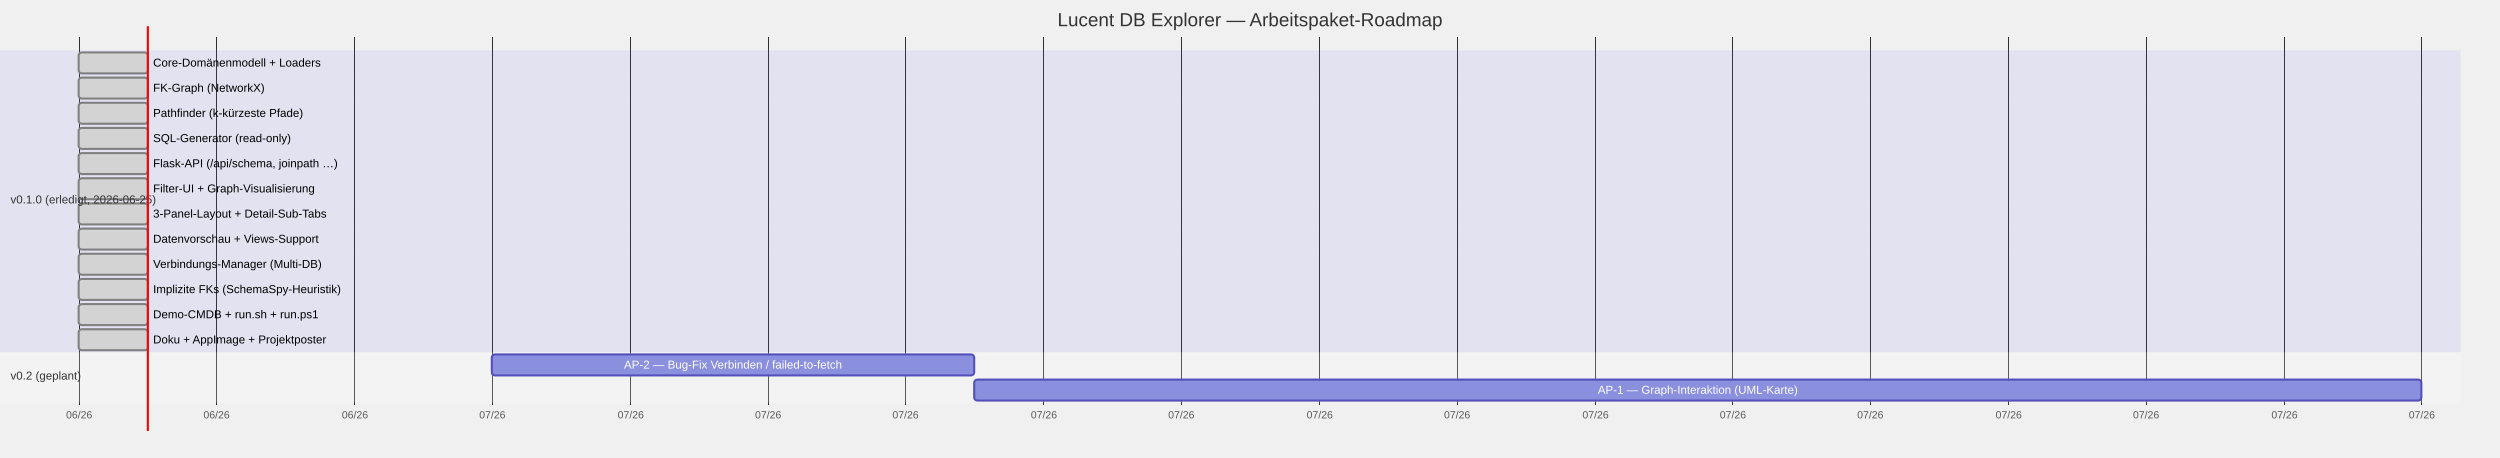
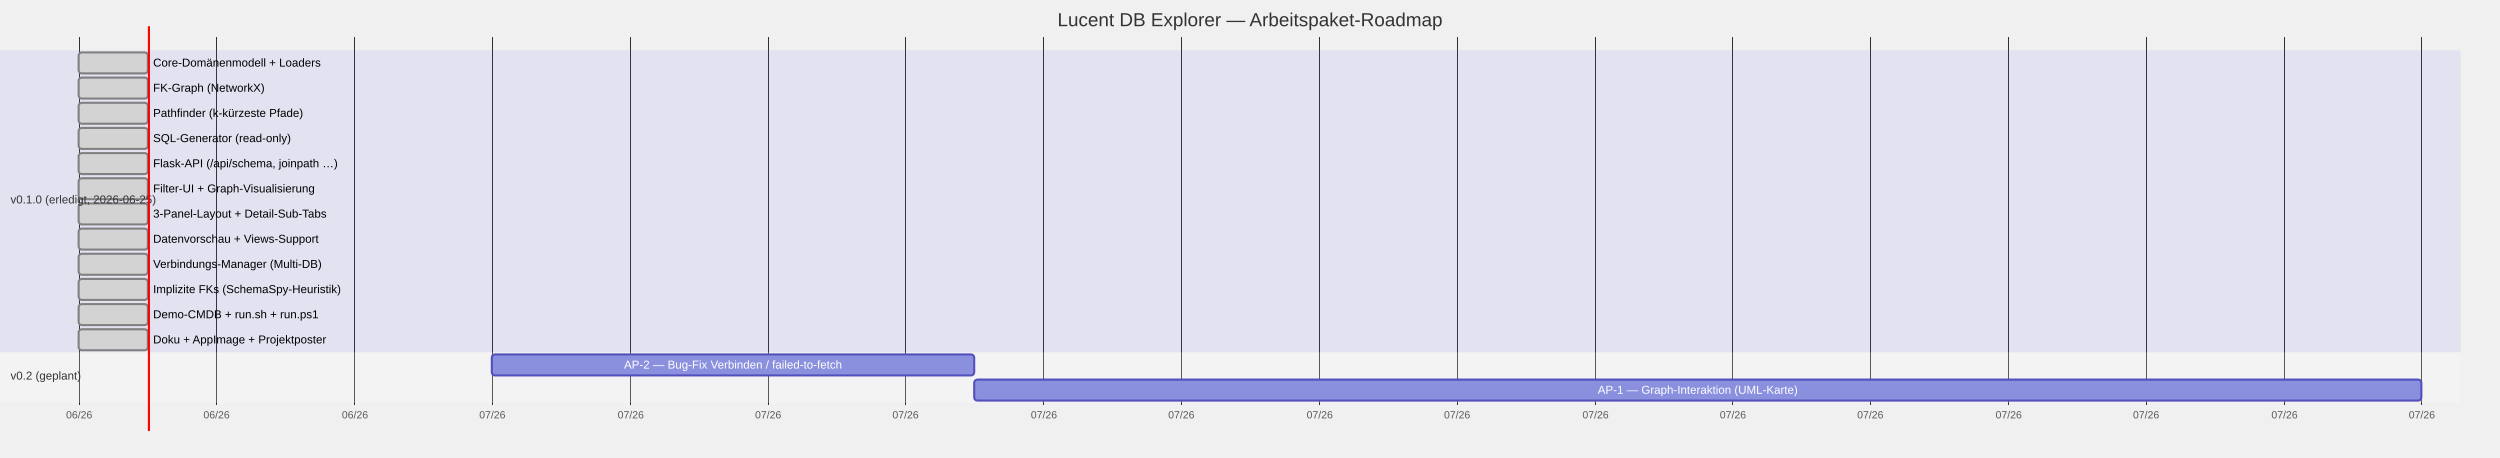
<svg xmlns="http://www.w3.org/2000/svg" id="my-svg" width="2384" viewBox="0 0 2384 436" style="max-width: 2384px; background-color: transparent;" role="graphics-document document" aria-roledescription="gantt">
  <style>#my-svg{font-family:"trebuchet ms",verdana,arial,sans-serif;font-size:16px;fill:#333;}@keyframes edge-animation-frame{from{stroke-dashoffset:0;}}@keyframes dash{to{stroke-dashoffset:0;}}#my-svg .edge-animation-slow{stroke-dasharray:9,5!important;stroke-dashoffset:900;animation:dash 50s linear infinite;stroke-linecap:round;}#my-svg .edge-animation-fast{stroke-dasharray:9,5!important;stroke-dashoffset:900;animation:dash 20s linear infinite;stroke-linecap:round;}#my-svg .error-icon{fill:#552222;}#my-svg .error-text{fill:#552222;stroke:#552222;}#my-svg .edge-thickness-normal{stroke-width:1px;}#my-svg .edge-thickness-thick{stroke-width:3.5px;}#my-svg .edge-pattern-solid{stroke-dasharray:0;}#my-svg .edge-thickness-invisible{stroke-width:0;fill:none;}#my-svg .edge-pattern-dashed{stroke-dasharray:3;}#my-svg .edge-pattern-dotted{stroke-dasharray:2;}#my-svg .marker{fill:#333333;stroke:#333333;}#my-svg .marker.cross{stroke:#333333;}#my-svg svg{font-family:"trebuchet ms",verdana,arial,sans-serif;font-size:16px;}#my-svg p{margin:0;}#my-svg .mermaid-main-font{font-family:"trebuchet ms",verdana,arial,sans-serif;}#my-svg .exclude-range{fill:#eeeeee;}#my-svg .section{stroke:none;opacity:0.2;}#my-svg .section0{fill:rgba(102, 102, 255, 0.49);}#my-svg .section2{fill:#fff400;}#my-svg .section1,#my-svg .section3{fill:white;opacity:0.2;}#my-svg .sectionTitle0{fill:#333;}#my-svg .sectionTitle1{fill:#333;}#my-svg .sectionTitle2{fill:#333;}#my-svg .sectionTitle3{fill:#333;}#my-svg .sectionTitle{text-anchor:start;font-family:"trebuchet ms",verdana,arial,sans-serif;}#my-svg .grid .tick{stroke:lightgrey;opacity:0.8;shape-rendering:crispEdges;}#my-svg .grid .tick text{font-family:"trebuchet ms",verdana,arial,sans-serif;fill:#333;}#my-svg .grid path{stroke-width:0;}#my-svg .today{fill:none;stroke:red;stroke-width:2px;}#my-svg .task{stroke-width:2;}#my-svg .taskText{text-anchor:middle;font-family:"trebuchet ms",verdana,arial,sans-serif;}#my-svg .taskTextOutsideRight{fill:black;text-anchor:start;font-family:"trebuchet ms",verdana,arial,sans-serif;}#my-svg .taskTextOutsideLeft{fill:black;text-anchor:end;}#my-svg .task.clickable{cursor:pointer;}#my-svg .taskText.clickable{cursor:pointer;fill:#003163!important;font-weight:bold;}#my-svg .taskTextOutsideLeft.clickable{cursor:pointer;fill:#003163!important;font-weight:bold;}#my-svg .taskTextOutsideRight.clickable{cursor:pointer;fill:#003163!important;font-weight:bold;}#my-svg .taskText0,#my-svg .taskText1,#my-svg .taskText2,#my-svg .taskText3{fill:white;}#my-svg .task0,#my-svg .task1,#my-svg .task2,#my-svg .task3{fill:#8a90dd;stroke:#534fbc;}#my-svg .taskTextOutside0,#my-svg .taskTextOutside2{fill:black;}#my-svg .taskTextOutside1,#my-svg .taskTextOutside3{fill:black;}#my-svg .active0,#my-svg .active1,#my-svg .active2,#my-svg .active3{fill:#bfc7ff;stroke:#534fbc;}#my-svg .activeText0,#my-svg .activeText1,#my-svg .activeText2,#my-svg .activeText3{fill:black!important;}#my-svg .done0,#my-svg .done1,#my-svg .done2,#my-svg .done3{stroke:grey;fill:lightgrey;stroke-width:2;}#my-svg .doneText0,#my-svg .doneText1,#my-svg .doneText2,#my-svg .doneText3{fill:black!important;}#my-svg .doneText0.taskTextOutsideLeft,#my-svg .doneText0.taskTextOutsideRight,#my-svg .doneText1.taskTextOutsideLeft,#my-svg .doneText1.taskTextOutsideRight,#my-svg .doneText2.taskTextOutsideLeft,#my-svg .doneText2.taskTextOutsideRight,#my-svg .doneText3.taskTextOutsideLeft,#my-svg .doneText3.taskTextOutsideRight{fill:black!important;}#my-svg .crit0,#my-svg .crit1,#my-svg .crit2,#my-svg .crit3{stroke:#ff8888;fill:red;stroke-width:2;}#my-svg .activeCrit0,#my-svg .activeCrit1,#my-svg .activeCrit2,#my-svg .activeCrit3{stroke:#ff8888;fill:#bfc7ff;stroke-width:2;}#my-svg .doneCrit0,#my-svg .doneCrit1,#my-svg .doneCrit2,#my-svg .doneCrit3{stroke:#ff8888;fill:lightgrey;stroke-width:2;cursor:pointer;shape-rendering:crispEdges;}#my-svg .milestone{transform:rotate(45deg) scale(0.8,0.8);}#my-svg .milestoneText{font-style:italic;}#my-svg .doneCritText0,#my-svg .doneCritText1,#my-svg .doneCritText2,#my-svg .doneCritText3{fill:black!important;}#my-svg .doneCritText0.taskTextOutsideLeft,#my-svg .doneCritText0.taskTextOutsideRight,#my-svg .doneCritText1.taskTextOutsideLeft,#my-svg .doneCritText1.taskTextOutsideRight,#my-svg .doneCritText2.taskTextOutsideLeft,#my-svg .doneCritText2.taskTextOutsideRight,#my-svg .doneCritText3.taskTextOutsideLeft,#my-svg .doneCritText3.taskTextOutsideRight{fill:black!important;}#my-svg .vert{stroke:navy;}#my-svg .vertText{font-size:15px;text-anchor:middle;fill:navy!important;}#my-svg .activeCritText0,#my-svg .activeCritText1,#my-svg .activeCritText2,#my-svg .activeCritText3{fill:black!important;}#my-svg .titleText{text-anchor:middle;font-size:18px;fill:#333;font-family:"trebuchet ms",verdana,arial,sans-serif;}#my-svg .node .neo-node{stroke:#9370DB;}#my-svg [data-look="neo"].node rect,#my-svg [data-look="neo"].cluster rect,#my-svg [data-look="neo"].node polygon{stroke:#9370DB;filter:drop-shadow(1px 2px 2px rgba(185, 185, 185, 1));}#my-svg [data-look="neo"].node path{stroke:#9370DB;stroke-width:1px;}#my-svg [data-look="neo"].node .outer-path{filter:drop-shadow(1px 2px 2px rgba(185, 185, 185, 1));}#my-svg [data-look="neo"].node .neo-line path{stroke:#9370DB;filter:none;}#my-svg [data-look="neo"].node circle{stroke:#9370DB;filter:drop-shadow(1px 2px 2px rgba(185, 185, 185, 1));}#my-svg [data-look="neo"].node circle .state-start{fill:#000000;}#my-svg [data-look="neo"].icon-shape .icon{fill:#9370DB;filter:drop-shadow(1px 2px 2px rgba(185, 185, 185, 1));}#my-svg [data-look="neo"].icon-shape .icon-neo path{stroke:#9370DB;filter:drop-shadow(1px 2px 2px rgba(185, 185, 185, 1));}#my-svg :root{--mermaid-font-family:"trebuchet ms",verdana,arial,sans-serif;}</style>
  <g />
  <g class="grid" transform="translate(75, 386)" fill="none" font-size="10" font-family="sans-serif" text-anchor="middle">
    <path class="domain" stroke="currentColor" d="M0.5,-351V0.5H2234.5V-351" />
    <g class="tick" opacity="1" transform="translate(0.5,0)">
      <line stroke="currentColor" y2="-351" />
      <text fill="#000" y="3" dy="1em" stroke="none" font-size="10" style="text-anchor: middle;"> 06/26</text>
    </g>
    <g class="tick" opacity="1" transform="translate(131.5,0)">
      <line stroke="currentColor" y2="-351" />
      <text fill="#000" y="3" dy="1em" stroke="none" font-size="10" style="text-anchor: middle;"> 06/26</text>
    </g>
    <g class="tick" opacity="1" transform="translate(263.5,0)">
      <line stroke="currentColor" y2="-351" />
      <text fill="#000" y="3" dy="1em" stroke="none" font-size="10" style="text-anchor: middle;"> 06/26</text>
    </g>
    <g class="tick" opacity="1" transform="translate(394.5,0)">
      <line stroke="currentColor" y2="-351" />
      <text fill="#000" y="3" dy="1em" stroke="none" font-size="10" style="text-anchor: middle;"> 07/26</text>
    </g>
    <g class="tick" opacity="1" transform="translate(526.5,0)">
      <line stroke="currentColor" y2="-351" />
      <text fill="#000" y="3" dy="1em" stroke="none" font-size="10" style="text-anchor: middle;"> 07/26</text>
    </g>
    <g class="tick" opacity="1" transform="translate(657.5,0)">
      <line stroke="currentColor" y2="-351" />
      <text fill="#000" y="3" dy="1em" stroke="none" font-size="10" style="text-anchor: middle;"> 07/26</text>
    </g>
    <g class="tick" opacity="1" transform="translate(788.5,0)">
      <line stroke="currentColor" y2="-351" />
      <text fill="#000" y="3" dy="1em" stroke="none" font-size="10" style="text-anchor: middle;"> 07/26</text>
    </g>
    <g class="tick" opacity="1" transform="translate(920.5,0)">
      <line stroke="currentColor" y2="-351" />
      <text fill="#000" y="3" dy="1em" stroke="none" font-size="10" style="text-anchor: middle;"> 07/26</text>
    </g>
    <g class="tick" opacity="1" transform="translate(1051.5,0)">
      <line stroke="currentColor" y2="-351" />
      <text fill="#000" y="3" dy="1em" stroke="none" font-size="10" style="text-anchor: middle;"> 07/26</text>
    </g>
    <g class="tick" opacity="1" transform="translate(1183.5,0)">
      <line stroke="currentColor" y2="-351" />
      <text fill="#000" y="3" dy="1em" stroke="none" font-size="10" style="text-anchor: middle;"> 07/26</text>
    </g>
    <g class="tick" opacity="1" transform="translate(1314.5,0)">
      <line stroke="currentColor" y2="-351" />
      <text fill="#000" y="3" dy="1em" stroke="none" font-size="10" style="text-anchor: middle;"> 07/26</text>
    </g>
    <g class="tick" opacity="1" transform="translate(1446.5,0)">
      <line stroke="currentColor" y2="-351" />
      <text fill="#000" y="3" dy="1em" stroke="none" font-size="10" style="text-anchor: middle;"> 07/26</text>
    </g>
    <g class="tick" opacity="1" transform="translate(1577.5,0)">
      <line stroke="currentColor" y2="-351" />
      <text fill="#000" y="3" dy="1em" stroke="none" font-size="10" style="text-anchor: middle;"> 07/26</text>
    </g>
    <g class="tick" opacity="1" transform="translate(1708.5,0)">
      <line stroke="currentColor" y2="-351" />
      <text fill="#000" y="3" dy="1em" stroke="none" font-size="10" style="text-anchor: middle;"> 07/26</text>
    </g>
    <g class="tick" opacity="1" transform="translate(1840.5,0)">
      <line stroke="currentColor" y2="-351" />
      <text fill="#000" y="3" dy="1em" stroke="none" font-size="10" style="text-anchor: middle;"> 07/26</text>
    </g>
    <g class="tick" opacity="1" transform="translate(1971.5,0)">
      <line stroke="currentColor" y2="-351" />
      <text fill="#000" y="3" dy="1em" stroke="none" font-size="10" style="text-anchor: middle;"> 07/26</text>
    </g>
    <g class="tick" opacity="1" transform="translate(2103.5,0)">
      <line stroke="currentColor" y2="-351" />
      <text fill="#000" y="3" dy="1em" stroke="none" font-size="10" style="text-anchor: middle;"> 07/26</text>
    </g>
    <g class="tick" opacity="1" transform="translate(2234.5,0)">
      <line stroke="currentColor" y2="-351" />
      <text fill="#000" y="3" dy="1em" stroke="none" font-size="10" style="text-anchor: middle;"> 07/26</text>
    </g>
  </g>
  <g>
    <rect x="0" y="48" width="2346.5" height="24" class="section section0" />
    <rect x="0" y="72" width="2346.5" height="24" class="section section0" />
    <rect x="0" y="96" width="2346.5" height="24" class="section section0" />
    <rect x="0" y="120" width="2346.5" height="24" class="section section0" />
    <rect x="0" y="144" width="2346.5" height="24" class="section section0" />
    <rect x="0" y="168" width="2346.5" height="24" class="section section0" />
    <rect x="0" y="192" width="2346.5" height="24" class="section section0" />
    <rect x="0" y="216" width="2346.5" height="24" class="section section0" />
    <rect x="0" y="240" width="2346.5" height="24" class="section section0" />
    <rect x="0" y="264" width="2346.5" height="24" class="section section0" />
    <rect x="0" y="288" width="2346.5" height="24" class="section section0" />
    <rect x="0" y="312" width="2346.5" height="24" class="section section0" />
    <rect x="0" y="336" width="2346.5" height="24" class="section section1" />
    <rect x="0" y="360" width="2346.5" height="24" class="section section1" />
  </g>
  <g>
    <rect id="my-svg-d1" rx="3" ry="3" x="75" y="50" width="66" height="20" transform-origin="108px 60px" class="task done0" />
    <rect id="my-svg-d2" rx="3" ry="3" x="75" y="74" width="66" height="20" transform-origin="108px 84px" class="task done0" />
    <rect id="my-svg-d3" rx="3" ry="3" x="75" y="98" width="66" height="20" transform-origin="108px 108px" class="task done0" />
    <rect id="my-svg-d4" rx="3" ry="3" x="75" y="122" width="66" height="20" transform-origin="108px 132px" class="task done0" />
    <rect id="my-svg-d5" rx="3" ry="3" x="75" y="146" width="66" height="20" transform-origin="108px 156px" class="task done0" />
    <rect id="my-svg-d6" rx="3" ry="3" x="75" y="170" width="66" height="20" transform-origin="108px 180px" class="task done0" />
    <rect id="my-svg-d7" rx="3" ry="3" x="75" y="194" width="66" height="20" transform-origin="108px 204px" class="task done0" />
    <rect id="my-svg-d8" rx="3" ry="3" x="75" y="218" width="66" height="20" transform-origin="108px 228px" class="task done0" />
    <rect id="my-svg-d9" rx="3" ry="3" x="75" y="242" width="66" height="20" transform-origin="108px 252px" class="task done0" />
    <rect id="my-svg-d10" rx="3" ry="3" x="75" y="266" width="66" height="20" transform-origin="108px 276px" class="task done0" />
    <rect id="my-svg-d11" rx="3" ry="3" x="75" y="290" width="66" height="20" transform-origin="108px 300px" class="task done0" />
    <rect id="my-svg-d12" rx="3" ry="3" x="75" y="314" width="66" height="20" transform-origin="108px 324px" class="task done0" />
    <rect id="my-svg-p2" rx="3" ry="3" x="469" y="338" width="460" height="20" transform-origin="699px 348px" class="task task1" />
    <rect id="my-svg-p1" rx="3" ry="3" x="929" y="362" width="1380" height="20" transform-origin="1619px 372px" class="task task1" />
    <text id="my-svg-d1-text" font-size="11" x="146" y="63.5" class="taskTextOutsideRight taskTextOutside0  doneText0 width-157.0771484375">Core-Domänenmodell + Loaders          </text>
    <text id="my-svg-d2-text" font-size="11" x="146" y="87.5" class="taskTextOutsideRight taskTextOutside0  doneText0 width-104.59375">FK-Graph (NetworkX)                   </text>
    <text id="my-svg-d3-text" font-size="11" x="146" y="111.5" class="taskTextOutsideRight taskTextOutside0  doneText0 width-145.65625">Pathfinder (k-kürzeste Pfade)         </text>
    <text id="my-svg-d4-text" font-size="11" x="146" y="135.5" class="taskTextOutsideRight taskTextOutside0  doneText0 width-130.578125">SQL-Generator (read-only)             </text>
    <text id="my-svg-d5-text" font-size="11" x="146" y="159.5" class="taskTextOutsideRight taskTextOutside0  doneText0 width-179.421875">Flask-API (/api/schema, joinpath …)   </text>
    <text id="my-svg-d6-text" font-size="11" x="146" y="183.5" class="taskTextOutsideRight taskTextOutside0  doneText0 width-154.99951171875">Filter-UI + Graph-Visualisierung      </text>
    <text id="my-svg-d7-text" font-size="11" x="146" y="207.5" class="taskTextOutsideRight taskTextOutside0  doneText0 width-162.6416015625">3-Panel-Layout + Detail-Sub-Tabs      </text>
    <text id="my-svg-d8-text" font-size="11" x="146" y="231.5" class="taskTextOutsideRight taskTextOutside0  doneText0 width-155.369140625">Datenvorschau + Views-Support         </text>
    <text id="my-svg-d9-text" font-size="11" x="146" y="255.5" class="taskTextOutsideRight taskTextOutside0  doneText0 width-157.59375">Verbindungs-Manager (Multi-DB)        </text>
    <text id="my-svg-d10-text" font-size="11" x="146" y="279.5" class="taskTextOutsideRight taskTextOutside0  doneText0 width-177.34375">Implizite FKs (SchemaSpy-Heuristik)   </text>
    <text id="my-svg-d11-text" font-size="11" x="146" y="303.5" class="taskTextOutsideRight taskTextOutside0  doneText0 width-151.453125">Demo-CMDB + run.sh + run.ps1          </text>
    <text id="my-svg-d12-text" font-size="11" x="146" y="327.5" class="taskTextOutsideRight taskTextOutside0  doneText0 width-164.21533203125">Doku + AppImage + Projektposter       </text>
    <text id="my-svg-p2-text" font-size="11" x="699" y="351.5" class="taskText taskText1  width-211.09375">AP-2 — Bug-Fix Verbinden / failed-to-fetch  </text>
    <text id="my-svg-p1-text" font-size="11" x="1619" y="375.5" class="taskText taskText1  width-187.953125">AP-1 — Graph-Interaktion (UML-Karte)        </text>
  </g>
  <g>
    <text dy="0em" x="10" y="194" font-size="11" class="sectionTitle sectionTitle0">
      <tspan alignment-baseline="central" x="10">v0.1.0 (erledigt, 2026-06-25)</tspan>
    </text>
    <text dy="0em" x="10" y="362" font-size="11" class="sectionTitle sectionTitle1">
      <tspan alignment-baseline="central" x="10">v0.2 (geplant)</tspan>
    </text>
  </g>
  <g class="today">
-     <line x1="141" x2="141" y1="25" y2="411" class="today" />
+     <line x1="142" x2="142" y1="25" y2="411" class="today" />
  </g>
  <text x="1192" y="25" class="titleText">Lucent DB Explorer — Arbeitspaket-Roadmap</text>
</svg>
